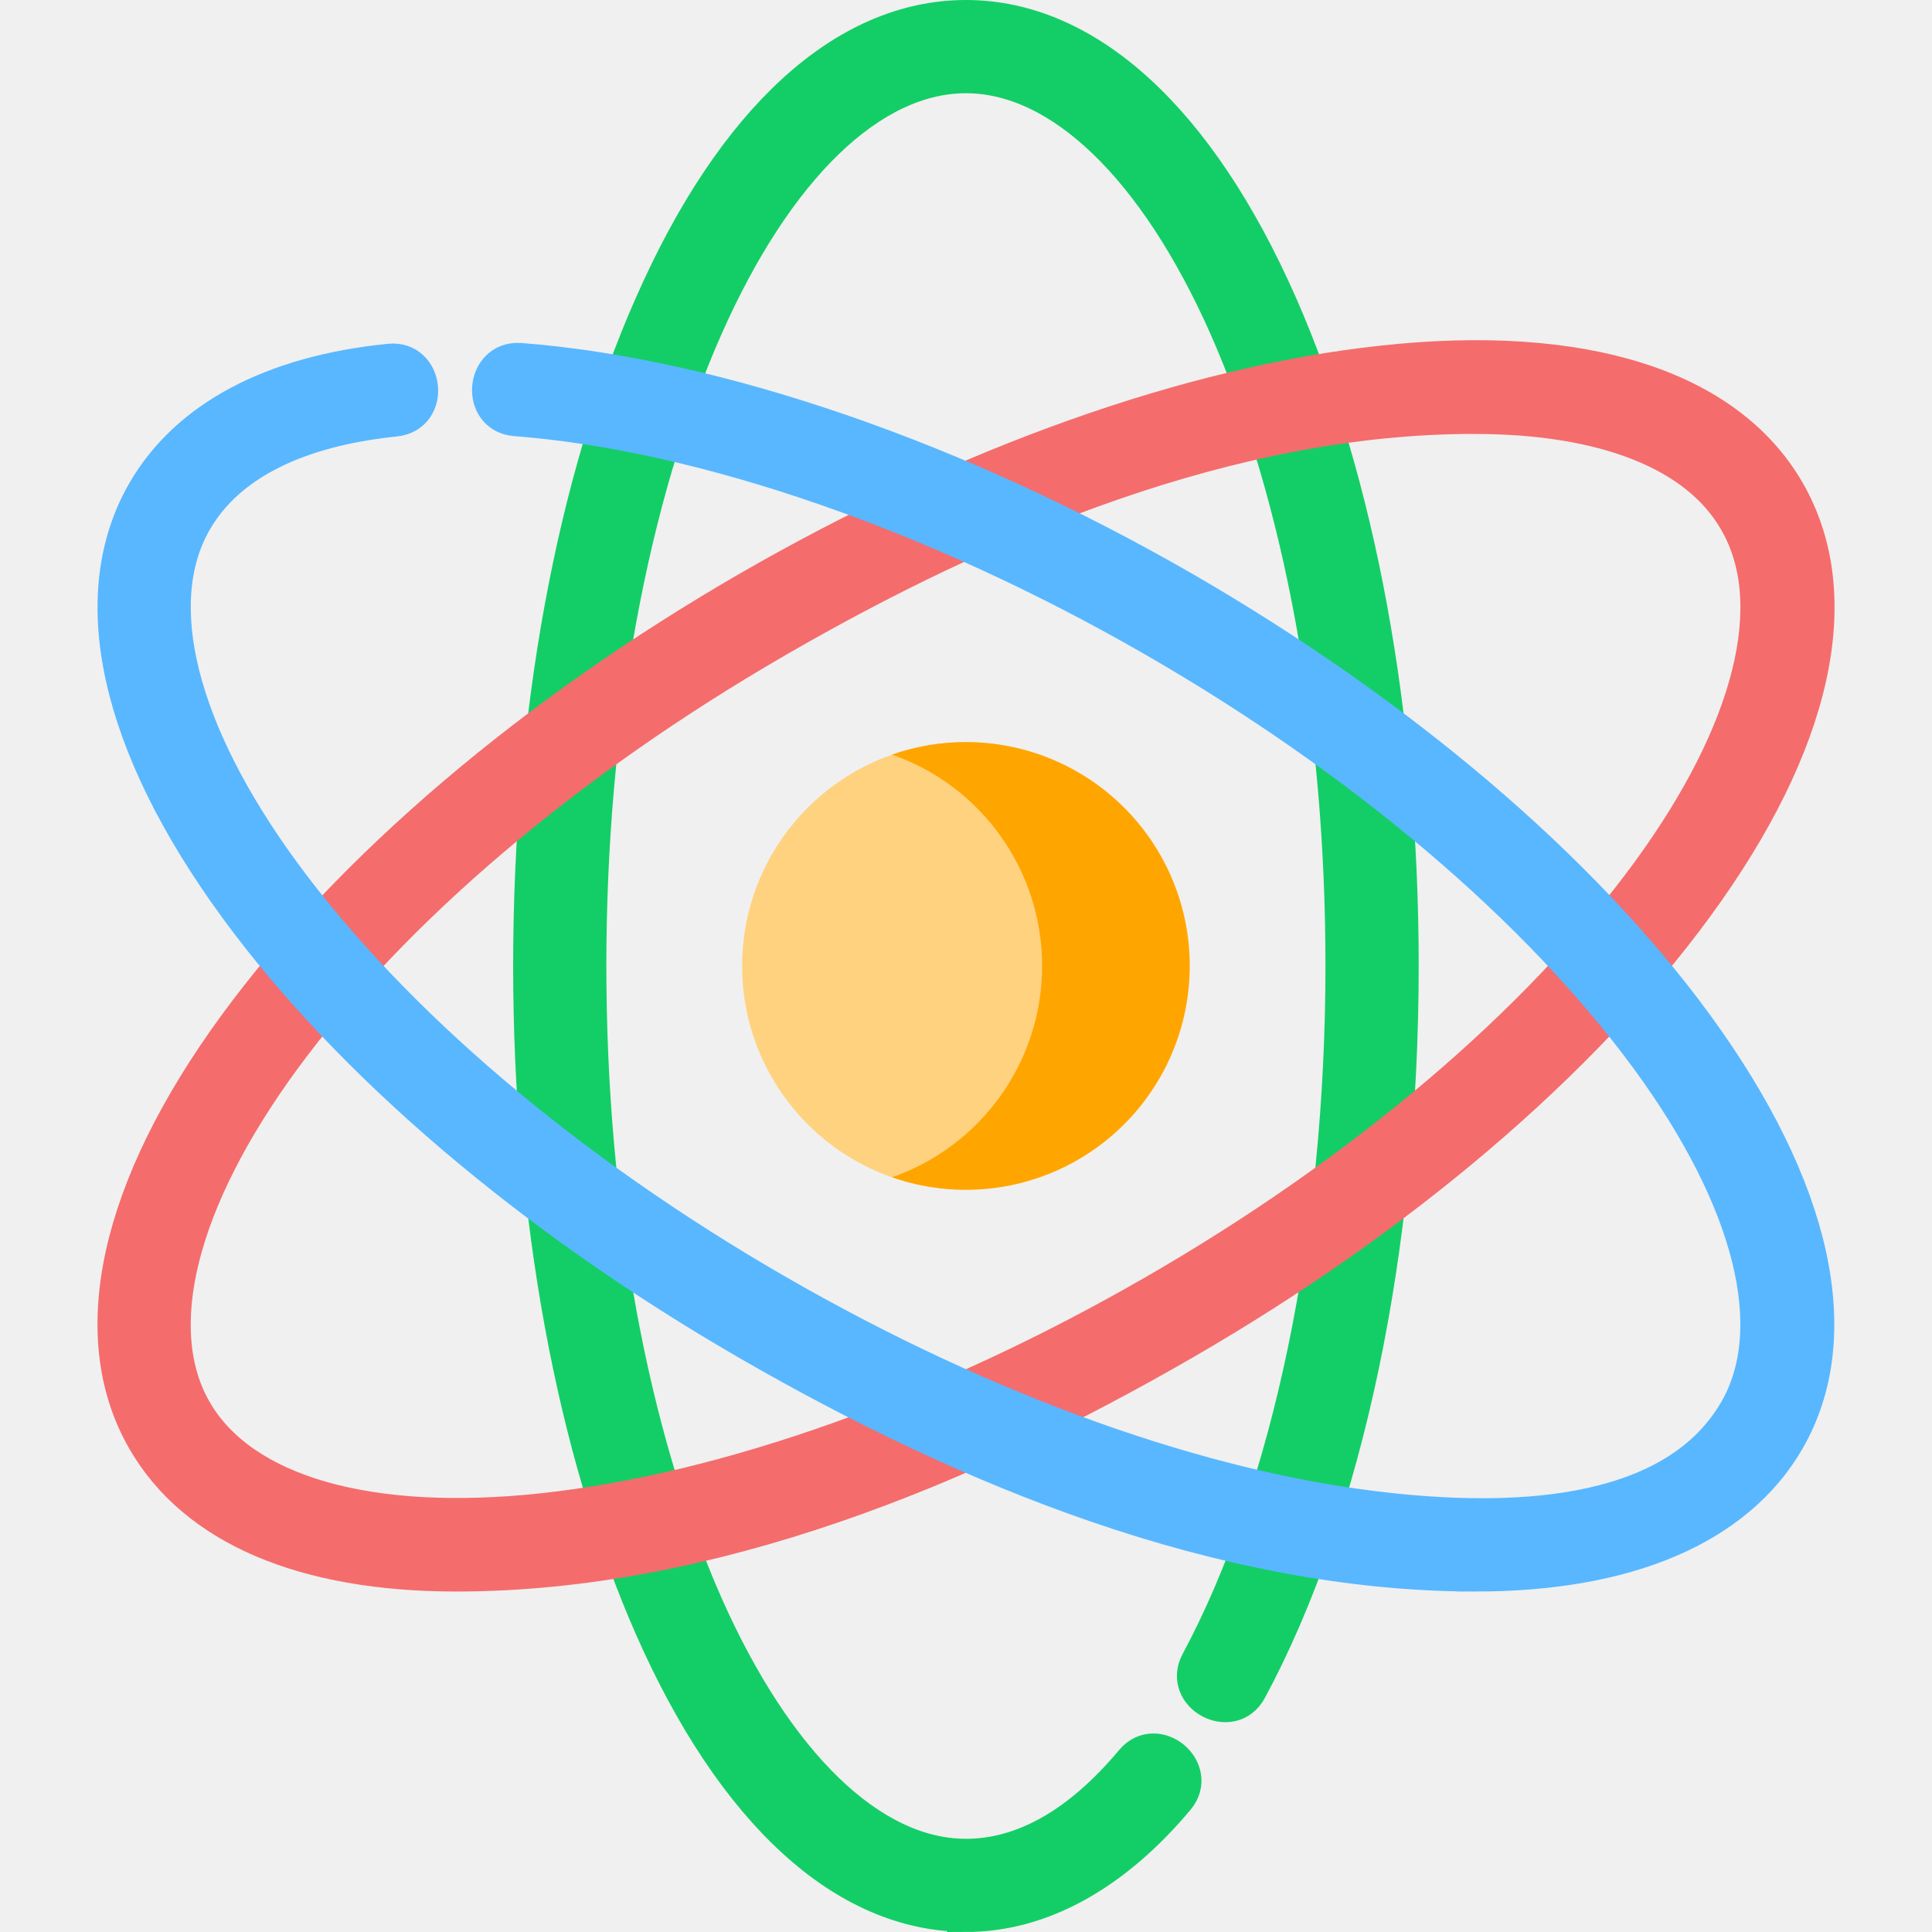
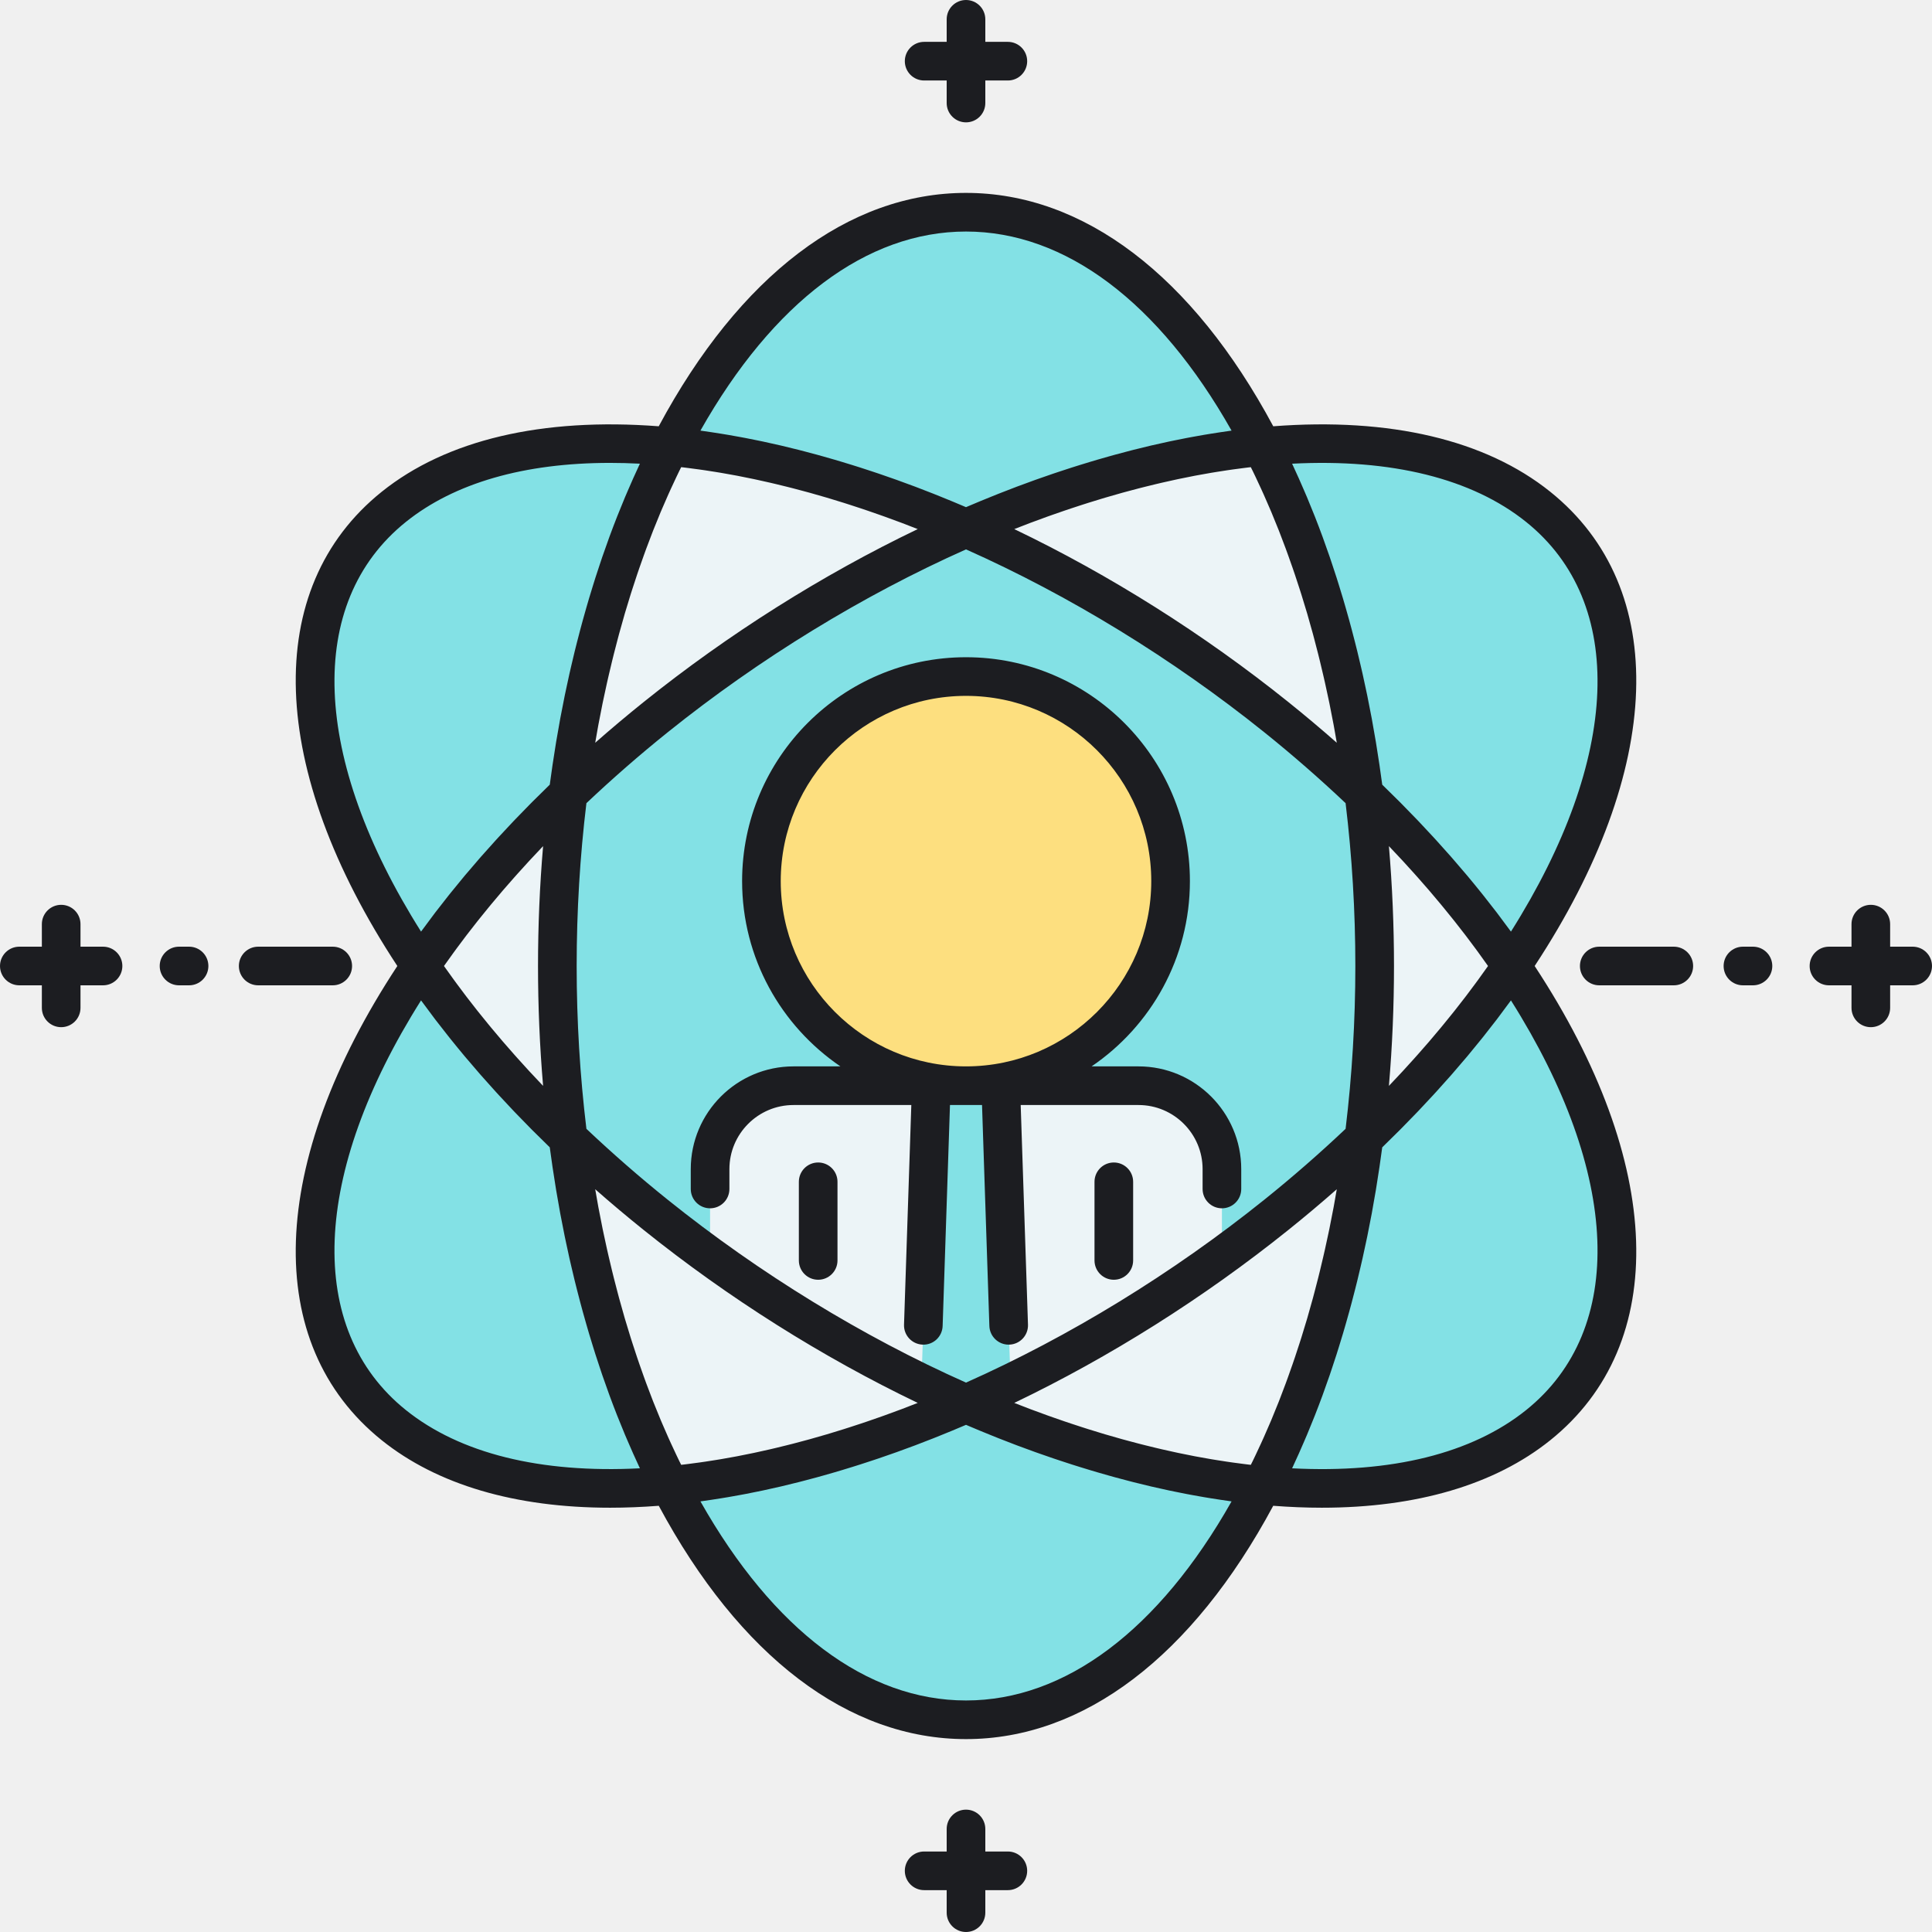
- <svg xmlns="http://www.w3.org/2000/svg" role="img" viewBox="0 0 512 512">
-   <circle r="59.32" cy="256" cx="256" fill="#ffd27f" />
-   <path d="M255.98 196.66a59.2 59.2 0 00-19.6 3.32 59.3 59.3 0 010 112 59.32 59.32 0 1019.6-115.32z" fill="orange" />
-   <path d="M255.98 506.96c-31.87 0-61.28-26.86-82.84-75.78-20.7-46.96-32.15-109.2-32.15-175.2 0-66 11.37-128.33 32.16-175.2C194.7 31.86 224.1 5 255.98 5c31.87 0 61.27 26.86 82.84 75.78 20.7 46.96 32.15 109.13 32.15 175.2 0 74.31-14.6 144.22-40.2 191.67-4.5 8.33-17.45 1.36-12.94-7 24.41-45.5 38.43-112.85 38.43-184.81 0-64.11-11-124.21-30.88-169.32-18.81-42.4-44.1-66.81-69.4-66.81-25.3 0-50.59 24.4-69.42 67-19.9 45.05-30.87 105.16-30.87 169.27 0 64.11 11 124.22 30.87 169.32 18.83 42.54 44.12 67 69.42 67 15.39 0 30.39-8.54 44.42-25.3 6.07-7.26 17.34 2.15 11.26 9.41-16.76 20-36 30.59-55.68 30.59z" fill="#13ce66" stroke="#13ce66" stroke-width="10" stroke-miterlimit="10" />
-   <path d="M120.88 416.77c-40.2 0-68.92-12.16-82.25-35.3-15.88-27.5-7.35-66.5 24.21-109.61 30.3-41.37 78.44-82.44 135.68-115.5 57.25-33.04 116.87-54.3 167.85-59.79 53-5.79 91.08 6.27 107 33.82 15.9 27.55 7.34 66.47-24.23 109.61-30.28 41.37-78.43 82.45-135.68 115.5-57.48 33.23-125.13 61.27-192.58 61.27zm269.8-306.78c-64.7 0-129.8 27.36-184.9 59.23-55.48 32.05-102.06 71.56-131.18 111.37-27.44 37.55-36 71.66-23.32 93.53C63.94 396 97.74 405.7 143.92 400.7c49-5.3 106.57-25.89 162.06-57.85 55.48-31.95 102.06-71.56 131.18-111.37 27.44-37.55 36-71.66 23.33-93.53C450.1 119.7 425.2 110 390.7 110z" fill="#f56c6c" stroke="#f56c6c" stroke-width="10" stroke-miterlimit="10" />
-   <path d="M391.08 416.77c-67.46 0-135.1-28-192.56-61.18-57.24-33.05-105.48-74.12-135.68-115.49-31.47-43.12-40.1-82.06-24.21-109.61 11.18-19.32 33.52-31.28 64.6-34.4 9.42-1 11 13.61 1.47 14.6-18.33 1.86-42.35 8-53.42 27.15-12.65 21.87-4.12 56 23.32 93.53 29.12 39.8 75.7 79.42 131.18 111.37 55.49 31.96 113.04 52.55 162.06 57.85 29.7 3.23 75.2 3.63 92.65-26.57 12.64-21.87 4.11-56-23.33-93.53-29.12-39.8-75.69-79.42-131.18-111.37-57.84-33.34-119.52-54.7-169.31-58.53-9.51-.69-8.34-15.4 1.17-14.7 52 4 115.88 26.07 175.6 60.48 57.24 33.05 105.48 74.12 135.67 115.49 31.48 43.12 40.1 82.11 24.22 109.61-13.33 23-42.15 35.3-82.25 35.3z" fill="#58b7ff" stroke="#58b7ff" stroke-width="10" stroke-miterlimit="10" />
+ <svg xmlns="http://www.w3.org/2000/svg" version="1.1" id="Layer_1" x="0px" y="0px" viewBox="0 0 500 500" style="enable-background:new 0 0 500 500;" xml:space="preserve" width="512" height="512">
+   <style type="text/css">
+ 	.st0{fill:#83E1E5;}
+ 	.st1{fill:#AAB1BA;}
+ 	.st2{fill:#ECF4F7;}
+ 	.st3{fill:#FDDF7F;}
+ 	.st4{fill:#1C1D21;}
+ 	.st5{fill:#FFFFFF;}
+ </style>
+   <g>
+     <g>
+       <path class="st0" d="M352.989,205.456c-7.056-6.747-14.627-13.396-22.71-19.882c-25.559-20.512-53.116-36.992-80.279-48.872    c-27.163,11.879-54.72,28.36-80.279,48.872c-8.083,6.487-15.654,13.135-22.71,19.882c-1.812,14.307-2.773,29.218-2.773,44.544    s0.961,30.237,2.773,44.544c7.056,6.747,14.627,13.396,22.71,19.882c25.559,20.512,53.116,36.992,80.279,48.872    c27.163-11.879,54.72-28.36,80.279-48.872c8.083-6.487,15.654-13.135,22.71-19.882c1.812-14.307,2.773-29.218,2.773-44.544    S354.801,219.763,352.989,205.456z" />
+     </g>
+   </g>
+   <g>
+     <g>
+       <path class="st2" d="M330.279,314.426c-4.621,3.708-9.309,7.28-14.046,10.722v-22.582c0-11.921-9.664-21.586-21.586-21.586    h-89.293c-11.922,0-21.586,9.665-21.586,21.586v22.582c-4.737-3.441-9.425-7.013-14.046-10.722    c-8.083-6.487-15.654-13.135-22.71-19.882c4.349,34.34,13.613,65.193,26.353,89.894c23.655-2.25,49.953-9.47,76.636-21.14    c26.683,11.669,52.981,18.89,76.636,21.14c12.74-24.701,22.004-55.553,26.353-89.894    C345.933,301.291,338.361,307.939,330.279,314.426z" />
+     </g>
+   </g>
+   <g>
+     <g>
+       <path class="st2" d="M330.279,185.574c8.083,6.487,15.654,13.135,22.71,19.882c-4.349-34.34-13.613-65.193-26.353-89.894    c-23.655,2.25-49.953,9.47-76.636,21.14C277.163,148.582,304.72,165.062,330.279,185.574z" />
+     </g>
+   </g>
+   <g>
+     <g>
+       <path class="st2" d="M169.721,185.574c25.559-20.512,53.116-36.992,80.279-48.872c-26.683-11.669-52.981-18.89-76.636-21.14    c-12.74,24.701-22.004,55.553-26.353,89.894C154.067,198.709,161.639,192.061,169.721,185.574z" />
+     </g>
+   </g>
+   <g>
+     <g>
+       <path class="st2" d="M147.011,294.544c-1.812-14.307-2.773-29.218-2.773-44.544s0.961-30.237,2.773-44.544    c-15.255,14.587-28.065,29.639-38.187,44.544C118.946,264.905,131.756,279.957,147.011,294.544z" />
+     </g>
+   </g>
+   <g>
+     <g>
+       <path class="st2" d="M352.989,205.456c1.812,14.307,2.773,29.218,2.773,44.544s-0.961,30.237-2.773,44.544    c15.255-14.587,28.065-29.639,38.187-44.544C381.054,235.095,368.244,220.043,352.989,205.456z" />
+     </g>
+   </g>
+   <g>
+     <g>
+       <path class="st0" d="M391.175,250c32.561-47.952,37.38-94.374,6.9-118.835c-16.869-13.538-42.123-18.39-71.44-15.602    c12.74,24.701,22.004,55.553,26.353,89.894C368.244,220.043,381.054,235.095,391.175,250z" />
+     </g>
+   </g>
+   <g>
+     <g>
+       <path class="st0" d="M108.825,250c-32.561,47.952-37.38,94.374-6.9,118.835c16.869,13.538,42.123,18.39,71.44,15.602    c-12.74-24.701-22.004-55.553-26.353-89.894C131.756,279.957,118.946,264.905,108.825,250z" />
+     </g>
+   </g>
+   <g>
+     <g>
+       <path class="st0" d="M352.989,294.544c-4.349,34.34-13.613,65.193-26.353,89.894c29.316,2.788,54.571-2.064,71.44-15.602    c30.48-24.461,25.66-70.884-6.9-118.835C381.054,264.905,368.244,279.957,352.989,294.544z" />
+     </g>
+   </g>
+   <g>
+     <g>
+       <path class="st0" d="M147.011,205.456c4.349-34.34,13.613-65.193,26.353-89.894c-29.316-2.788-54.571,2.064-71.44,15.602    c-30.48,24.461-25.66,70.884,6.9,118.835C118.946,235.095,131.756,220.043,147.011,205.456z" />
+     </g>
+   </g>
+   <g>
+     <g>
+       <path class="st0" d="M250,136.702c26.683-11.669,52.981-18.89,76.636-21.14C307.369,78.208,280.159,54.921,250,54.921    s-57.369,23.287-76.636,60.642C197.019,117.812,223.317,125.033,250,136.702z" />
+     </g>
+   </g>
+   <g>
+     <g>
+       <path class="st0" d="M250,363.298c-26.683,11.669-52.981,18.89-76.636,21.14c19.267,37.355,46.477,60.642,76.636,60.642    s57.369-23.287,76.636-60.642C302.981,382.188,276.683,374.967,250,363.298z" />
+     </g>
+   </g>
+   <g>
+     <g>
+       <path class="st0" d="M241.015,280.98l-2.557,76.996c3.851,1.863,7.7,3.641,11.542,5.322c3.842-1.68,7.692-3.459,11.542-5.322    l-2.557-76.996H241.015z" />
+     </g>
+   </g>
+   <g>
+     <g>
+       <circle class="st3" cx="250" cy="228.035" r="52.946" />
+     </g>
+   </g>
+   <path class="st4" d="M234.167,15.833c0-2.762,2.239-5,5-5H245V5c0-2.762,2.239-5,5-5s5,2.238,5,5v5.833h5.833c2.761,0,5,2.238,5,5  s-2.239,5-5,5H255v5.833c0,2.762-2.239,5-5,5s-5-2.238-5-5v-5.833h-5.833C236.406,20.833,234.167,18.595,234.167,15.833z   M260.833,479.167H255v-5.833c0-2.762-2.239-5-5-5s-5,2.238-5,5v5.833h-5.833c-2.761,0-5,2.238-5,5s2.239,5,5,5H245V495  c0,2.762,2.239,5,5,5s5-2.238,5-5v-5.833h5.833c2.761,0,5-2.238,5-5S263.594,479.167,260.833,479.167z M495,245h-5.833v-5.833  c0-2.762-2.239-5-5-5s-5,2.238-5,5V245h-5.833c-2.761,0-5,2.238-5,5s2.239,5,5,5h5.833v5.833c0,2.762,2.239,5,5,5s5-2.238,5-5V255  H495c2.761,0,5-2.238,5-5S497.761,245,495,245z M26.666,245h-5.833v-5.833c0-2.762-2.239-5-5-5s-5,2.238-5,5V245H5  c-2.761,0-5,2.238-5,5s2.239,5,5,5h5.833v5.833c0,2.762,2.239,5,5,5s5-2.238,5-5V255h5.833c2.761,0,5-2.238,5-5  S29.427,245,26.666,245z M211.743,300.85c-2.761,0-5,2.238-5,5V326.2c0,2.762,2.239,5,5,5s5-2.238,5-5V305.85  C216.743,303.088,214.504,300.85,211.743,300.85z M288.256,300.85c-2.761,0-5,2.238-5,5V326.2c0,2.762,2.239,5,5,5s5-2.238,5-5  V305.85C293.256,303.088,291.018,300.85,288.256,300.85z M321.232,302.566v5.142c0,2.762-2.239,5-5,5s-5-2.238-5-5v-5.142  c0-9.146-7.44-16.586-16.585-16.586h-30.493l1.888,56.847c0.092,2.76-2.071,5.071-4.831,5.163c-0.057,0.002-0.113,0.003-0.169,0.003  c-2.685,0-4.904-2.131-4.994-4.834l-1.899-57.179h-8.296l-1.899,57.179c-0.091,2.76-2.396,4.947-5.163,4.831  c-2.76-0.092-4.923-2.403-4.831-5.163l1.888-56.847h-30.493c-9.146,0-16.586,7.44-16.586,16.586v5.142c0,2.762-2.239,5-5,5  s-5-2.238-5-5v-5.142c0-14.659,11.926-26.586,26.586-26.586h12.144c-15.344-10.435-25.443-28.032-25.443-47.945  c0-31.951,25.994-57.945,57.945-57.945c31.952,0,57.946,25.994,57.946,57.945c0,19.914-10.099,37.511-25.443,47.945h12.144  C309.306,275.98,321.232,287.907,321.232,302.566z M249.961,275.979h0.077c26.42-0.021,47.907-21.52,47.907-47.944  c0-26.438-21.508-47.945-47.946-47.945c-26.437,0-47.945,21.508-47.945,47.945C202.055,254.46,223.542,275.958,249.961,275.979z   M397.168,250c33.508,50.929,35.148,97.768,4.037,122.735c-14.358,11.522-34.596,17.46-59.125,17.46c-4.073,0-8.268-0.171-12.57-0.5  c-20.919,38.968-49.061,60.384-79.51,60.384c-30.449,0-58.591-21.416-79.51-60.383c-4.302,0.329-8.499,0.5-12.57,0.5  c-24.531,0-44.766-5.937-59.125-17.46C67.684,347.768,69.324,300.929,102.832,250c-33.508-50.929-35.148-97.768-4.037-122.735  c16.738-13.432,41.483-19.25,71.686-16.944c20.92-38.978,49.066-60.4,79.519-60.4c30.453,0,58.599,21.422,79.519,60.4  c30.203-2.307,54.948,3.511,71.686,16.944C432.316,152.232,430.676,199.071,397.168,250z M385.04,250.085  c0.02-0.028,0.041-0.057,0.061-0.085c-0.02-0.028-0.041-0.057-0.061-0.085c-0.798-1.137-1.615-2.272-2.441-3.406  c-0.241-0.331-0.485-0.662-0.729-0.993c-0.696-0.945-1.401-1.888-2.117-2.83c-0.184-0.243-0.366-0.486-0.551-0.729  c-0.881-1.151-1.778-2.3-2.688-3.448c-0.22-0.277-0.444-0.554-0.666-0.832c-0.736-0.919-1.481-1.838-2.235-2.755  c-0.256-0.312-0.511-0.623-0.769-0.934c-0.953-1.149-1.917-2.296-2.899-3.44c-0.1-0.117-0.203-0.233-0.303-0.35  c-0.897-1.042-1.808-2.081-2.729-3.118c-0.279-0.315-0.56-0.629-0.841-0.943c-0.88-0.983-1.769-1.964-2.67-2.943  c-0.161-0.174-0.318-0.35-0.479-0.524c-1.054-1.14-2.125-2.276-3.207-3.411c-0.089-0.093-0.179-0.185-0.267-0.278  c0.874,10.231,1.315,20.616,1.315,31.019s-0.441,20.788-1.315,31.019c0.089-0.094,0.18-0.187,0.269-0.28  c1.081-1.133,2.151-2.269,3.205-3.408c0.161-0.174,0.319-0.35,0.479-0.524c0.901-0.979,1.79-1.96,2.67-2.943  c0.281-0.314,0.562-0.628,0.841-0.943c0.921-1.038,1.831-2.077,2.729-3.118c0.1-0.117,0.203-0.233,0.303-0.35  c0.982-1.144,1.946-2.291,2.899-3.44c0.258-0.311,0.513-0.623,0.769-0.934c0.754-0.917,1.499-1.836,2.235-2.755  c0.222-0.277,0.446-0.554,0.666-0.832c0.91-1.147,1.806-2.296,2.686-3.447c0.187-0.244,0.369-0.489,0.555-0.734  c0.715-0.941,1.419-1.883,2.114-2.827c0.244-0.331,0.488-0.662,0.729-0.993C383.425,252.357,384.242,251.222,385.04,250.085z   M345.959,307.774c-4.083,3.595-8.277,7.121-12.551,10.551c-21.899,17.575-46.219,32.904-70.917,44.746  c1.345,0.53,2.689,1.055,4.031,1.562c0.227,0.085,0.452,0.166,0.679,0.251c1.263,0.474,2.525,0.938,3.785,1.39  c0.51,0.184,1.019,0.361,1.528,0.541c0.987,0.348,1.974,0.692,2.958,1.027c0.552,0.188,1.104,0.374,1.655,0.558  c0.976,0.326,1.949,0.644,2.922,0.956c0.517,0.166,1.035,0.334,1.551,0.497c1.183,0.373,2.363,0.734,3.542,1.087  c0.285,0.085,0.572,0.176,0.857,0.26c1.455,0.431,2.906,0.846,4.352,1.247c0.42,0.117,0.837,0.226,1.257,0.34  c1.039,0.282,2.076,0.56,3.11,0.827c0.521,0.134,1.04,0.265,1.56,0.395c0.95,0.239,1.897,0.471,2.842,0.696  c0.517,0.123,1.034,0.246,1.549,0.365c1.02,0.236,2.035,0.461,3.049,0.681c0.413,0.09,0.828,0.184,1.239,0.271  c1.415,0.299,2.824,0.584,4.225,0.851c0.212,0.04,0.421,0.075,0.633,0.115c1.192,0.224,2.379,0.437,3.56,0.637  c0.457,0.078,0.912,0.149,1.367,0.223c0.944,0.154,1.886,0.302,2.823,0.44c0.489,0.072,0.978,0.143,1.465,0.211  c0.939,0.132,1.873,0.254,2.804,0.371c0.438,0.055,0.877,0.112,1.313,0.164c0.19,0.022,0.377,0.04,0.566,0.061  c0.163-0.33,0.33-0.653,0.491-0.985c0.245-0.502,0.487-1.009,0.728-1.516c0.477-1.001,0.948-2.012,1.413-3.03  c0.23-0.504,0.462-1.008,0.689-1.516c0.512-1.145,1.014-2.302,1.511-3.466c0.161-0.376,0.325-0.748,0.484-1.126  c0.648-1.544,1.284-3.104,1.906-4.683c0.13-0.329,0.254-0.664,0.382-0.994c0.488-1.255,0.97-2.519,1.441-3.795  c0.201-0.545,0.398-1.097,0.597-1.646c0.394-1.09,0.782-2.187,1.163-3.291c0.204-0.589,0.406-1.18,0.606-1.773  c0.383-1.136,0.758-2.282,1.128-3.433c0.172-0.536,0.347-1.068,0.517-1.607c0.494-1.57,0.977-3.152,1.446-4.748  c0.033-0.113,0.068-0.223,0.101-0.336c0.5-1.708,0.982-3.432,1.454-5.167c0.145-0.533,0.284-1.072,0.426-1.608  c0.324-1.22,0.643-2.444,0.952-3.677c0.159-0.635,0.316-1.272,0.472-1.911c0.287-1.178,0.568-2.361,0.842-3.55  c0.145-0.629,0.291-1.257,0.433-1.889c0.301-1.341,0.591-2.691,0.875-4.045c0.097-0.464,0.2-0.925,0.295-1.391  c0.372-1.818,0.731-3.646,1.073-5.486c0.074-0.398,0.142-0.8,0.214-1.199C345.563,310.081,345.762,308.928,345.959,307.774z   M237.509,363.071c-24.698-11.841-49.018-27.171-70.917-44.746c-4.274-3.43-8.469-6.956-12.551-10.551  c0.197,1.154,0.397,2.306,0.606,3.452c0.073,0.399,0.14,0.801,0.214,1.199c0.342,1.84,0.701,3.668,1.073,5.486  c0.095,0.466,0.198,0.927,0.295,1.391c0.284,1.354,0.574,2.704,0.875,4.045c0.142,0.632,0.288,1.26,0.433,1.889  c0.275,1.189,0.555,2.373,0.842,3.55c0.156,0.639,0.312,1.276,0.472,1.911c0.31,1.232,0.628,2.457,0.952,3.677  c0.142,0.536,0.281,1.075,0.426,1.608c0.471,1.735,0.954,3.459,1.454,5.167c0.033,0.113,0.068,0.223,0.101,0.336  c0.469,1.595,0.952,3.177,1.446,4.748c0.169,0.539,0.344,1.071,0.517,1.607c0.37,1.151,0.745,2.296,1.128,3.433  c0.2,0.593,0.402,1.184,0.606,1.773c0.381,1.104,0.77,2.2,1.163,3.291c0.198,0.549,0.395,1.101,0.597,1.646  c0.471,1.276,0.953,2.54,1.441,3.795c0.128,0.33,0.252,0.666,0.382,0.994c0.622,1.578,1.258,3.139,1.906,4.683  c0.159,0.378,0.324,0.75,0.484,1.126c0.497,1.165,0.999,2.322,1.511,3.466c0.228,0.508,0.459,1.012,0.689,1.516  c0.465,1.019,0.936,2.029,1.413,3.03c0.242,0.507,0.484,1.014,0.728,1.516c0.161,0.332,0.328,0.655,0.491,0.985  c0.19-0.021,0.377-0.039,0.566-0.061c0.436-0.051,0.875-0.109,1.313-0.164c0.931-0.116,1.865-0.239,2.804-0.371  c0.487-0.068,0.976-0.139,1.465-0.211c0.937-0.139,1.878-0.287,2.823-0.44c0.456-0.074,0.91-0.146,1.367-0.223  c1.181-0.201,2.368-0.414,3.56-0.637c0.212-0.04,0.421-0.075,0.633-0.115c1.401-0.267,2.81-0.552,4.225-0.851  c0.412-0.087,0.826-0.181,1.239-0.271c1.013-0.22,2.029-0.445,3.049-0.681c0.515-0.119,1.032-0.242,1.549-0.365  c0.945-0.225,1.893-0.457,2.842-0.696c0.52-0.13,1.039-0.261,1.56-0.395c1.034-0.267,2.071-0.544,3.11-0.827  c0.419-0.114,0.837-0.223,1.257-0.34c1.446-0.401,2.897-0.816,4.352-1.247c0.285-0.084,0.572-0.175,0.857-0.26  c1.178-0.354,2.358-0.715,3.542-1.087c0.516-0.163,1.034-0.331,1.551-0.497c0.973-0.313,1.947-0.63,2.922-0.956  c0.551-0.184,1.103-0.37,1.655-0.558c0.985-0.335,1.971-0.679,2.958-1.027c0.509-0.18,1.018-0.357,1.528-0.541  c1.26-0.453,2.522-0.917,3.785-1.39c0.226-0.085,0.452-0.166,0.679-0.251C234.82,364.125,236.164,363.601,237.509,363.071z   M140.553,281.019c-0.874-10.231-1.315-20.616-1.315-31.019s0.441-20.787,1.315-31.019c-0.089,0.093-0.179,0.185-0.267,0.278  c-1.082,1.134-2.152,2.271-3.207,3.411c-0.161,0.174-0.319,0.35-0.479,0.524c-0.901,0.979-1.79,1.96-2.67,2.943  c-0.281,0.314-0.562,0.628-0.841,0.943c-0.921,1.038-1.831,2.077-2.729,3.118c-0.1,0.117-0.203,0.233-0.303,0.35  c-0.982,1.144-1.946,2.291-2.899,3.44c-0.258,0.311-0.513,0.623-0.769,0.934c-0.754,0.917-1.499,1.836-2.235,2.755  c-0.222,0.277-0.446,0.554-0.666,0.832c-0.91,1.148-1.807,2.297-2.688,3.448c-0.186,0.243-0.367,0.486-0.551,0.729  c-0.716,0.942-1.421,1.885-2.117,2.83c-0.244,0.331-0.488,0.662-0.729,0.993c-0.827,1.134-1.643,2.269-2.441,3.406  c-0.02,0.028-0.041,0.057-0.061,0.085c0.02,0.028,0.041,0.057,0.061,0.085c0.798,1.137,1.615,2.272,2.441,3.406  c0.241,0.331,0.485,0.662,0.729,0.993c0.695,0.943,1.4,1.886,2.114,2.827c0.186,0.245,0.368,0.49,0.555,0.734  c0.881,1.151,1.777,2.3,2.686,3.447c0.22,0.277,0.444,0.554,0.666,0.832c0.736,0.919,1.481,1.838,2.235,2.755  c0.256,0.312,0.511,0.623,0.769,0.934c0.953,1.149,1.917,2.296,2.899,3.44c0.1,0.117,0.203,0.233,0.303,0.35  c0.897,1.042,1.808,2.081,2.729,3.118c0.279,0.315,0.56,0.629,0.841,0.943c0.88,0.983,1.769,1.964,2.67,2.943  c0.161,0.174,0.318,0.35,0.479,0.524c1.054,1.139,2.123,2.275,3.205,3.408C140.373,280.832,140.464,280.925,140.553,281.019z   M154.041,192.226c4.083-3.595,8.277-7.121,12.551-10.551c21.899-17.575,46.219-32.904,70.917-44.746  c-1.345-0.53-2.689-1.055-4.031-1.562c-0.228-0.086-0.454-0.167-0.682-0.252c-1.261-0.473-2.521-0.936-3.778-1.388  c-0.512-0.184-1.023-0.362-1.534-0.542c-0.987-0.348-1.974-0.692-2.959-1.028c-0.55-0.188-1.1-0.373-1.65-0.556  c-0.976-0.326-1.951-0.644-2.924-0.957c-0.517-0.166-1.035-0.334-1.551-0.497c-1.183-0.373-2.363-0.734-3.542-1.087  c-0.285-0.085-0.572-0.176-0.857-0.26c-1.455-0.431-2.906-0.846-4.352-1.247c-0.42-0.117-0.837-0.226-1.257-0.34  c-1.039-0.282-2.076-0.56-3.11-0.827c-0.521-0.134-1.04-0.265-1.56-0.395c-0.95-0.239-1.897-0.471-2.842-0.696  c-0.517-0.123-1.034-0.246-1.549-0.365c-1.02-0.236-2.035-0.461-3.049-0.681c-0.413-0.09-0.828-0.184-1.239-0.271  c-1.414-0.298-2.822-0.583-4.222-0.851c-0.219-0.042-0.435-0.078-0.653-0.119c-1.186-0.223-2.367-0.435-3.542-0.634  c-0.458-0.078-0.912-0.149-1.368-0.224c-0.944-0.154-1.886-0.302-2.823-0.44c-0.489-0.072-0.978-0.143-1.465-0.211  c-0.939-0.132-1.873-0.254-2.804-0.371c-0.438-0.055-0.877-0.112-1.313-0.164c-0.19-0.022-0.377-0.04-0.566-0.061  c-0.163,0.33-0.33,0.653-0.491,0.985c-0.245,0.502-0.487,1.009-0.729,1.517c-0.477,1-0.947,2.01-1.412,3.028  c-0.231,0.505-0.463,1.01-0.691,1.52c-0.512,1.144-1.014,2.3-1.51,3.464c-0.161,0.377-0.326,0.748-0.485,1.127  c-0.648,1.544-1.284,3.104-1.906,4.683c-0.13,0.329-0.254,0.664-0.382,0.994c-0.488,1.255-0.97,2.519-1.441,3.795  c-0.202,0.546-0.398,1.097-0.597,1.646c-0.393,1.089-0.782,2.185-1.163,3.289c-0.204,0.59-0.407,1.182-0.607,1.776  c-0.383,1.136-0.757,2.28-1.127,3.431c-0.172,0.536-0.347,1.068-0.517,1.607c-0.494,1.57-0.977,3.152-1.446,4.748  c-0.033,0.113-0.068,0.223-0.101,0.336c-0.5,1.708-0.982,3.432-1.454,5.167c-0.145,0.533-0.284,1.073-0.426,1.609  c-0.324,1.219-0.642,2.443-0.952,3.675c-0.16,0.636-0.316,1.274-0.472,1.913c-0.287,1.177-0.568,2.361-0.842,3.549  c-0.145,0.629-0.291,1.257-0.433,1.889c-0.301,1.341-0.591,2.691-0.875,4.045c-0.097,0.464-0.2,0.925-0.295,1.391  c-0.372,1.818-0.731,3.646-1.073,5.486c-0.074,0.398-0.142,0.8-0.215,1.2C154.437,189.92,154.238,191.072,154.041,192.226z   M262.491,136.929c24.698,11.841,49.018,27.171,70.917,44.746c4.274,3.43,8.469,6.956,12.551,10.551  c-0.197-1.154-0.397-2.306-0.606-3.451c-0.073-0.399-0.14-0.802-0.215-1.2c-0.342-1.84-0.701-3.668-1.073-5.486  c-0.095-0.466-0.198-0.927-0.295-1.391c-0.284-1.354-0.574-2.704-0.875-4.045c-0.142-0.632-0.288-1.26-0.433-1.889  c-0.274-1.188-0.555-2.372-0.842-3.549c-0.156-0.639-0.312-1.277-0.472-1.913c-0.31-1.232-0.628-2.456-0.952-3.675  c-0.142-0.536-0.281-1.076-0.426-1.609c-0.471-1.735-0.954-3.459-1.454-5.167c-0.033-0.113-0.068-0.223-0.101-0.336  c-0.469-1.595-0.952-3.177-1.446-4.748c-0.169-0.539-0.345-1.072-0.517-1.607c-0.37-1.15-0.744-2.295-1.127-3.431  c-0.2-0.594-0.403-1.186-0.607-1.776c-0.381-1.104-0.769-2.199-1.163-3.289c-0.198-0.549-0.395-1.101-0.597-1.646  c-0.471-1.276-0.953-2.54-1.441-3.795c-0.128-0.33-0.252-0.666-0.382-0.994c-0.622-1.578-1.258-3.139-1.906-4.683  c-0.159-0.379-0.324-0.75-0.485-1.127c-0.496-1.164-0.998-2.32-1.51-3.464c-0.228-0.51-0.46-1.014-0.691-1.52  c-0.465-1.018-0.935-2.027-1.412-3.028c-0.242-0.507-0.484-1.014-0.729-1.517c-0.161-0.332-0.328-0.655-0.491-0.985  c-0.19,0.021-0.377,0.039-0.566,0.061c-0.436,0.051-0.875,0.109-1.313,0.164c-0.931,0.116-1.865,0.239-2.804,0.371  c-0.487,0.068-0.976,0.139-1.465,0.211c-0.937,0.139-1.878,0.287-2.823,0.44c-0.456,0.074-0.91,0.146-1.368,0.224  c-1.175,0.199-2.356,0.411-3.542,0.634c-0.218,0.041-0.435,0.077-0.653,0.119c-1.4,0.267-2.808,0.552-4.222,0.851  c-0.412,0.087-0.827,0.181-1.239,0.271c-1.013,0.22-2.029,0.445-3.049,0.681c-0.515,0.119-1.032,0.242-1.549,0.365  c-0.945,0.225-1.893,0.457-2.842,0.696c-0.52,0.13-1.039,0.261-1.56,0.395c-1.034,0.267-2.071,0.544-3.11,0.827  c-0.419,0.114-0.837,0.223-1.257,0.34c-1.446,0.401-2.897,0.816-4.352,1.247c-0.285,0.084-0.572,0.175-0.857,0.26  c-1.178,0.354-2.358,0.715-3.542,1.087c-0.516,0.163-1.034,0.331-1.551,0.497c-0.973,0.313-1.948,0.631-2.924,0.957  c-0.549,0.183-1.099,0.368-1.65,0.556c-0.985,0.336-1.972,0.68-2.959,1.028c-0.511,0.181-1.022,0.358-1.534,0.542  c-1.258,0.452-2.518,0.915-3.778,1.388c-0.227,0.085-0.454,0.166-0.682,0.252C265.18,135.875,263.836,136.399,262.491,136.929z   M350.762,250c0-14.209-0.855-28.374-2.523-42.141c-6.676-6.314-13.753-12.498-21.089-18.385  c-23.724-19.039-50.357-35.353-77.149-47.293c-26.792,11.94-53.425,28.254-77.149,47.293c-7.336,5.887-14.413,12.071-21.089,18.385  c-1.669,13.767-2.523,27.932-2.523,42.141s0.855,28.374,2.523,42.141c6.676,6.314,13.753,12.498,21.089,18.385  c23.724,19.039,50.357,35.353,77.149,47.293c26.792-11.94,53.425-28.254,77.149-47.293c7.336-5.887,14.413-12.071,21.089-18.385  C349.907,278.374,350.762,264.209,350.762,250z M334.397,120.004c0.282,0.599,0.553,1.214,0.831,1.819  c0.306,0.667,0.614,1.332,0.916,2.005c0.447,0.999,0.884,2.011,1.32,3.024c0.271,0.63,0.547,1.255,0.813,1.892  c0.497,1.185,0.982,2.387,1.464,3.591c0.192,0.479,0.39,0.95,0.579,1.432c0.664,1.69,1.314,3.397,1.948,5.122  c0.143,0.389,0.279,0.787,0.42,1.178c0.488,1.348,0.971,2.7,1.441,4.068c0.219,0.638,0.429,1.286,0.644,1.929  c0.38,1.137,0.759,2.274,1.127,3.424c0.23,0.719,0.452,1.445,0.677,2.168c0.339,1.092,0.676,2.186,1.004,3.289  c0.225,0.759,0.445,1.522,0.665,2.286c0.313,1.087,0.622,2.178,0.924,3.275c0.214,0.778,0.426,1.559,0.634,2.342  c0.295,1.107,0.583,2.221,0.866,3.337c0.198,0.778,0.395,1.556,0.587,2.339c0.284,1.156,0.557,2.319,0.829,3.485  c0.175,0.752,0.353,1.503,0.523,2.26c0.283,1.258,0.553,2.526,0.822,3.795c0.143,0.674,0.291,1.343,0.43,2.021  c0.328,1.602,0.641,3.214,0.947,4.833c0.066,0.351,0.138,0.697,0.204,1.048c0.367,1.979,0.716,3.97,1.049,5.972  c0.087,0.523,0.165,1.051,0.249,1.576c0.238,1.476,0.473,2.953,0.692,4.44c0.109,0.737,0.208,1.48,0.312,2.22  c0.136,0.966,0.28,1.928,0.408,2.899c0.162,0.157,0.317,0.315,0.479,0.472c1.376,1.334,2.737,2.673,4.076,4.018  c0.173,0.174,0.343,0.35,0.516,0.524c1.276,1.288,2.533,2.58,3.774,3.875c0.197,0.206,0.398,0.411,0.594,0.618  c1.298,1.363,2.574,2.732,3.834,4.104c0.256,0.279,0.511,0.558,0.765,0.837c1.259,1.381,2.501,2.766,3.721,4.156  c0.159,0.181,0.314,0.363,0.473,0.544c1.178,1.35,2.338,2.703,3.479,4.06c0.133,0.159,0.269,0.316,0.402,0.475  c1.182,1.412,2.338,2.829,3.478,4.248c0.215,0.268,0.43,0.537,0.644,0.805c1.125,1.411,2.231,2.825,3.314,4.242  c0.153,0.2,0.303,0.401,0.455,0.602c1.062,1.398,2.105,2.799,3.125,4.202c0.059,0.082,0.123,0.163,0.182,0.245  c28.329-44.872,29.979-85.114,3.914-106.033C380.958,123.839,360.127,118.678,334.397,120.004z M181.271,111.441  c0.328,0.044,0.66,0.098,0.989,0.144c0.586,0.082,1.174,0.168,1.764,0.256c0.895,0.133,1.793,0.273,2.694,0.419  c0.59,0.096,1.18,0.192,1.773,0.293c0.929,0.159,1.862,0.327,2.797,0.499c0.566,0.104,1.13,0.206,1.698,0.315  c1.032,0.198,2.069,0.41,3.108,0.624c0.472,0.098,0.941,0.189,1.414,0.29c1.514,0.323,3.034,0.66,4.561,1.016  c0.09,0.021,0.181,0.045,0.271,0.066c1.436,0.336,2.877,0.689,4.323,1.055c0.51,0.129,1.022,0.267,1.534,0.4  c1.033,0.269,2.066,0.54,3.103,0.823c0.597,0.163,1.195,0.333,1.793,0.5c0.962,0.27,1.924,0.543,2.889,0.826  c0.625,0.183,1.252,0.37,1.878,0.558c0.952,0.286,1.906,0.578,2.861,0.876c0.624,0.195,1.248,0.39,1.874,0.59  c0.983,0.314,1.968,0.638,2.954,0.965c0.594,0.197,1.186,0.391,1.781,0.592c1.094,0.371,2.19,0.754,3.286,1.14  c0.484,0.17,0.966,0.335,1.45,0.508c1.581,0.565,3.164,1.145,4.749,1.742c0.15,0.057,0.301,0.117,0.451,0.174  c1.433,0.542,2.867,1.097,4.301,1.665c0.53,0.209,1.059,0.427,1.589,0.64c1.059,0.426,2.119,0.854,3.178,1.294  c0.612,0.254,1.224,0.514,1.837,0.772c0.609,0.257,1.219,0.507,1.828,0.769c0.609-0.262,1.219-0.512,1.828-0.769  c0.612-0.259,1.224-0.519,1.837-0.772c1.06-0.439,2.119-0.868,3.178-1.294c0.53-0.213,1.06-0.431,1.589-0.64  c1.435-0.568,2.869-1.122,4.301-1.665c0.15-0.057,0.301-0.117,0.451-0.174c1.585-0.597,3.168-1.177,4.749-1.742  c0.484-0.173,0.967-0.338,1.45-0.508c1.096-0.386,2.192-0.769,3.286-1.14c0.594-0.201,1.187-0.396,1.781-0.592  c0.986-0.327,1.971-0.65,2.954-0.965c0.625-0.2,1.25-0.396,1.874-0.59c0.955-0.298,1.909-0.59,2.861-0.876  c0.627-0.188,1.253-0.375,1.878-0.558c0.965-0.283,1.928-0.556,2.889-0.826c0.598-0.167,1.197-0.337,1.793-0.5  c1.037-0.283,2.07-0.554,3.103-0.823c0.511-0.133,1.024-0.271,1.534-0.4c1.446-0.366,2.887-0.719,4.323-1.055  c0.09-0.021,0.181-0.045,0.271-0.066c1.527-0.356,3.046-0.693,4.561-1.016c0.473-0.101,0.942-0.192,1.414-0.29  c1.039-0.214,2.076-0.426,3.108-0.624c0.568-0.109,1.132-0.21,1.698-0.315c0.935-0.172,1.868-0.34,2.797-0.499  c0.593-0.101,1.183-0.198,1.773-0.293c0.901-0.146,1.799-0.286,2.694-0.419c0.589-0.088,1.177-0.174,1.764-0.256  c0.329-0.046,0.661-0.099,0.989-0.144C299.904,78.147,275.682,59.921,250,59.921S200.096,78.147,181.271,111.441z M108.968,241.097  c0.059-0.082,0.123-0.163,0.182-0.245c1.02-1.403,2.064-2.804,3.125-4.202c0.152-0.201,0.302-0.401,0.455-0.602  c1.083-1.417,2.189-2.831,3.314-4.242c0.214-0.268,0.429-0.537,0.644-0.805c1.14-1.419,2.296-2.835,3.478-4.248  c0.133-0.159,0.269-0.316,0.402-0.475c1.14-1.357,2.3-2.71,3.479-4.06c0.158-0.181,0.314-0.363,0.473-0.544  c1.219-1.39,2.462-2.774,3.721-4.156c0.254-0.279,0.509-0.558,0.765-0.837c1.26-1.372,2.536-2.741,3.834-4.104  c0.196-0.207,0.397-0.412,0.594-0.618c1.241-1.296,2.499-2.588,3.774-3.875c0.173-0.174,0.343-0.35,0.516-0.524  c1.339-1.345,2.7-2.684,4.076-4.018c0.162-0.157,0.317-0.315,0.479-0.472c0.128-0.971,0.272-1.933,0.408-2.899  c0.104-0.74,0.203-1.482,0.312-2.22c0.219-1.487,0.454-2.964,0.692-4.44c0.085-0.524,0.162-1.053,0.249-1.576  c0.333-2.001,0.682-3.992,1.049-5.972c0.065-0.351,0.137-0.698,0.204-1.048c0.306-1.618,0.619-3.23,0.947-4.833  c0.139-0.677,0.287-1.347,0.43-2.021c0.269-1.269,0.539-2.537,0.822-3.795c0.17-0.757,0.348-1.507,0.523-2.26  c0.271-1.166,0.545-2.33,0.829-3.485c0.192-0.783,0.389-1.561,0.587-2.339c0.284-1.117,0.571-2.23,0.866-3.337  c0.209-0.783,0.42-1.563,0.634-2.342c0.302-1.098,0.611-2.188,0.924-3.275c0.22-0.764,0.44-1.527,0.665-2.286  c0.328-1.103,0.664-2.197,1.004-3.289c0.225-0.724,0.447-1.45,0.677-2.168c0.368-1.15,0.747-2.287,1.127-3.424  c0.215-0.643,0.425-1.291,0.644-1.929c0.47-1.368,0.953-2.721,1.441-4.068c0.141-0.391,0.277-0.789,0.42-1.178  c0.634-1.725,1.284-3.432,1.948-5.122c0.189-0.481,0.387-0.953,0.579-1.432c0.482-1.204,0.966-2.406,1.464-3.591  c0.267-0.636,0.542-1.261,0.813-1.892c0.436-1.013,0.873-2.025,1.32-3.024c0.301-0.673,0.609-1.338,0.916-2.005  c0.278-0.605,0.549-1.22,0.831-1.819c-2.636-0.136-5.222-0.204-7.753-0.204c-22.175,0-40.24,5.188-52.796,15.264  C78.988,155.982,80.639,196.225,108.968,241.097z M165.603,379.996c-0.282-0.599-0.553-1.214-0.831-1.819  c-0.306-0.667-0.614-1.332-0.916-2.005c-0.447-0.999-0.884-2.011-1.32-3.024c-0.271-0.63-0.547-1.255-0.813-1.892  c-0.497-1.185-0.982-2.387-1.464-3.591c-0.192-0.479-0.39-0.95-0.579-1.432c-0.664-1.69-1.314-3.397-1.948-5.122  c-0.143-0.389-0.279-0.787-0.42-1.178c-0.488-1.348-0.971-2.7-1.441-4.068c-0.219-0.638-0.429-1.286-0.644-1.929  c-0.38-1.137-0.759-2.274-1.127-3.424c-0.23-0.719-0.452-1.445-0.677-2.168c-0.339-1.092-0.676-2.186-1.004-3.289  c-0.225-0.759-0.445-1.522-0.665-2.286c-0.313-1.087-0.622-2.178-0.924-3.275c-0.214-0.778-0.426-1.559-0.634-2.342  c-0.295-1.107-0.583-2.221-0.866-3.337c-0.198-0.778-0.395-1.556-0.587-2.339c-0.284-1.156-0.557-2.319-0.829-3.485  c-0.175-0.752-0.353-1.503-0.523-2.26c-0.283-1.258-0.553-2.526-0.822-3.795c-0.143-0.674-0.291-1.343-0.43-2.021  c-0.328-1.602-0.641-3.214-0.947-4.833c-0.066-0.351-0.138-0.697-0.204-1.048c-0.367-1.979-0.716-3.97-1.049-5.972  c-0.087-0.523-0.165-1.051-0.249-1.576c-0.238-1.476-0.473-2.953-0.692-4.44c-0.109-0.737-0.208-1.48-0.312-2.22  c-0.136-0.966-0.28-1.928-0.408-2.899c-0.162-0.157-0.317-0.315-0.479-0.472c-1.376-1.334-2.737-2.673-4.076-4.018  c-0.173-0.174-0.343-0.35-0.516-0.524c-1.276-1.288-2.533-2.58-3.774-3.875c-0.197-0.206-0.398-0.411-0.594-0.618  c-1.298-1.363-2.574-2.732-3.834-4.104c-0.256-0.279-0.511-0.558-0.765-0.837c-1.259-1.381-2.501-2.766-3.721-4.156  c-0.159-0.181-0.314-0.363-0.473-0.544c-1.178-1.35-2.338-2.703-3.479-4.06c-0.133-0.159-0.269-0.316-0.402-0.475  c-1.182-1.412-2.338-2.829-3.478-4.248c-0.215-0.268-0.43-0.537-0.644-0.805c-1.125-1.411-2.231-2.825-3.314-4.242  c-0.153-0.2-0.303-0.401-0.455-0.602c-1.062-1.398-2.105-2.799-3.125-4.202c-0.059-0.082-0.123-0.163-0.182-0.245  c-28.329,44.872-29.979,85.114-3.914,106.033C119.042,376.162,139.877,381.321,165.603,379.996z M318.729,388.559  c-0.328-0.044-0.66-0.098-0.989-0.144c-0.586-0.082-1.174-0.168-1.764-0.256c-0.895-0.133-1.793-0.273-2.694-0.419  c-0.59-0.096-1.18-0.192-1.773-0.293c-0.929-0.159-1.862-0.327-2.797-0.499c-0.566-0.104-1.13-0.206-1.698-0.315  c-1.032-0.198-2.069-0.41-3.108-0.624c-0.472-0.098-0.941-0.189-1.414-0.29c-1.514-0.323-3.034-0.66-4.561-1.016  c-0.09-0.021-0.181-0.045-0.271-0.066c-1.436-0.336-2.877-0.689-4.323-1.055c-0.51-0.129-1.022-0.267-1.534-0.4  c-1.033-0.269-2.066-0.54-3.103-0.823c-0.597-0.163-1.195-0.333-1.793-0.5c-0.962-0.27-1.924-0.543-2.889-0.826  c-0.625-0.183-1.252-0.37-1.878-0.558c-0.952-0.286-1.906-0.578-2.861-0.876c-0.624-0.195-1.248-0.39-1.874-0.59  c-0.983-0.314-1.968-0.638-2.954-0.965c-0.594-0.197-1.186-0.391-1.781-0.592c-1.094-0.371-2.19-0.754-3.286-1.14  c-0.484-0.17-0.966-0.335-1.45-0.508c-1.581-0.565-3.164-1.145-4.749-1.742c-0.15-0.057-0.301-0.117-0.451-0.174  c-1.433-0.542-2.867-1.097-4.301-1.665c-0.53-0.209-1.059-0.427-1.589-0.64c-1.059-0.426-2.119-0.854-3.178-1.294  c-0.612-0.254-1.224-0.514-1.837-0.772c-0.609-0.257-1.219-0.507-1.828-0.769c-0.609,0.262-1.219,0.512-1.828,0.769  c-0.612,0.259-1.224,0.519-1.837,0.772c-1.06,0.439-2.119,0.868-3.178,1.294c-0.53,0.213-1.06,0.431-1.589,0.64  c-1.435,0.568-2.869,1.122-4.301,1.665c-0.15,0.057-0.301,0.117-0.451,0.174c-1.585,0.597-3.168,1.177-4.749,1.742  c-0.484,0.173-0.967,0.338-1.45,0.508c-1.096,0.386-2.192,0.769-3.286,1.14c-0.594,0.201-1.187,0.396-1.781,0.592  c-0.986,0.327-1.971,0.65-2.954,0.965c-0.625,0.2-1.25,0.396-1.874,0.59c-0.955,0.298-1.909,0.59-2.861,0.876  c-0.627,0.188-1.253,0.375-1.878,0.558c-0.965,0.283-1.928,0.556-2.889,0.826c-0.598,0.167-1.197,0.337-1.793,0.5  c-1.037,0.283-2.07,0.554-3.103,0.823c-0.511,0.133-1.024,0.271-1.534,0.4c-1.446,0.366-2.887,0.719-4.323,1.055  c-0.09,0.021-0.181,0.045-0.271,0.066c-1.527,0.356-3.046,0.693-4.561,1.016c-0.473,0.101-0.942,0.192-1.414,0.29  c-1.039,0.214-2.076,0.426-3.108,0.624c-0.568,0.109-1.132,0.21-1.698,0.315c-0.935,0.172-1.868,0.34-2.797,0.499  c-0.593,0.101-1.183,0.198-1.773,0.293c-0.901,0.146-1.799,0.286-2.694,0.419c-0.589,0.088-1.177,0.174-1.764,0.256  c-0.329,0.046-0.661,0.099-0.989,0.144c18.826,33.294,43.048,51.521,68.729,51.521S299.904,421.853,318.729,388.559z   M391.032,258.903c-0.059,0.082-0.123,0.163-0.182,0.245c-1.02,1.403-2.064,2.804-3.125,4.202c-0.152,0.201-0.302,0.401-0.455,0.602  c-1.083,1.417-2.189,2.831-3.314,4.242c-0.214,0.268-0.429,0.537-0.644,0.805c-1.14,1.419-2.296,2.835-3.478,4.248  c-0.133,0.159-0.269,0.316-0.402,0.475c-1.14,1.357-2.3,2.71-3.479,4.06c-0.158,0.181-0.314,0.363-0.473,0.544  c-1.219,1.39-2.462,2.774-3.721,4.156c-0.254,0.279-0.509,0.558-0.765,0.837c-1.26,1.372-2.536,2.741-3.834,4.104  c-0.196,0.207-0.397,0.412-0.594,0.618c-1.241,1.296-2.499,2.588-3.774,3.875c-0.173,0.174-0.343,0.35-0.516,0.524  c-1.339,1.345-2.7,2.684-4.076,4.018c-0.162,0.157-0.317,0.315-0.479,0.472c-0.128,0.971-0.272,1.933-0.408,2.899  c-0.104,0.74-0.203,1.482-0.312,2.22c-0.219,1.487-0.454,2.964-0.692,4.44c-0.085,0.524-0.162,1.053-0.249,1.576  c-0.333,2.001-0.682,3.992-1.049,5.972c-0.065,0.351-0.137,0.698-0.204,1.048c-0.306,1.618-0.619,3.23-0.947,4.833  c-0.139,0.677-0.287,1.347-0.43,2.021c-0.269,1.269-0.539,2.537-0.822,3.795c-0.17,0.757-0.348,1.507-0.523,2.26  c-0.271,1.166-0.545,2.33-0.829,3.485c-0.192,0.783-0.389,1.561-0.587,2.339c-0.284,1.117-0.571,2.23-0.866,3.337  c-0.209,0.783-0.42,1.563-0.634,2.342c-0.302,1.098-0.611,2.188-0.924,3.275c-0.22,0.764-0.44,1.527-0.665,2.286  c-0.328,1.103-0.664,2.197-1.004,3.289c-0.225,0.724-0.447,1.45-0.677,2.168c-0.368,1.15-0.747,2.287-1.127,3.424  c-0.215,0.643-0.425,1.291-0.644,1.929c-0.47,1.368-0.953,2.721-1.441,4.068c-0.141,0.391-0.277,0.789-0.42,1.178  c-0.634,1.725-1.284,3.432-1.948,5.122c-0.189,0.481-0.387,0.953-0.579,1.432c-0.482,1.204-0.966,2.406-1.464,3.591  c-0.267,0.636-0.542,1.261-0.813,1.892c-0.436,1.013-0.873,2.025-1.32,3.024c-0.301,0.673-0.609,1.338-0.916,2.005  c-0.278,0.605-0.549,1.22-0.831,1.819c25.734,1.327,46.56-3.834,60.549-15.06C421.012,344.018,419.361,303.775,391.032,258.903z   M48.93,245h-2.597c-2.761,0-5,2.238-5,5s2.239,5,5,5h2.597c2.761,0,5-2.238,5-5S51.691,245,48.93,245z M91.114,250  c0-2.762-2.239-5-5-5H66.82c-2.761,0-5,2.238-5,5s2.239,5,5,5h19.293C88.875,255,91.114,252.762,91.114,250z M453.667,245h-2.597  c-2.761,0-5,2.238-5,5s2.239,5,5,5h2.597c2.761,0,5-2.238,5-5S456.429,245,453.667,245z M433.18,245h-19.293c-2.761,0-5,2.238-5,5  s2.239,5,5,5h19.293c2.761,0,5-2.238,5-5S435.941,245,433.18,245z" />
</svg>
